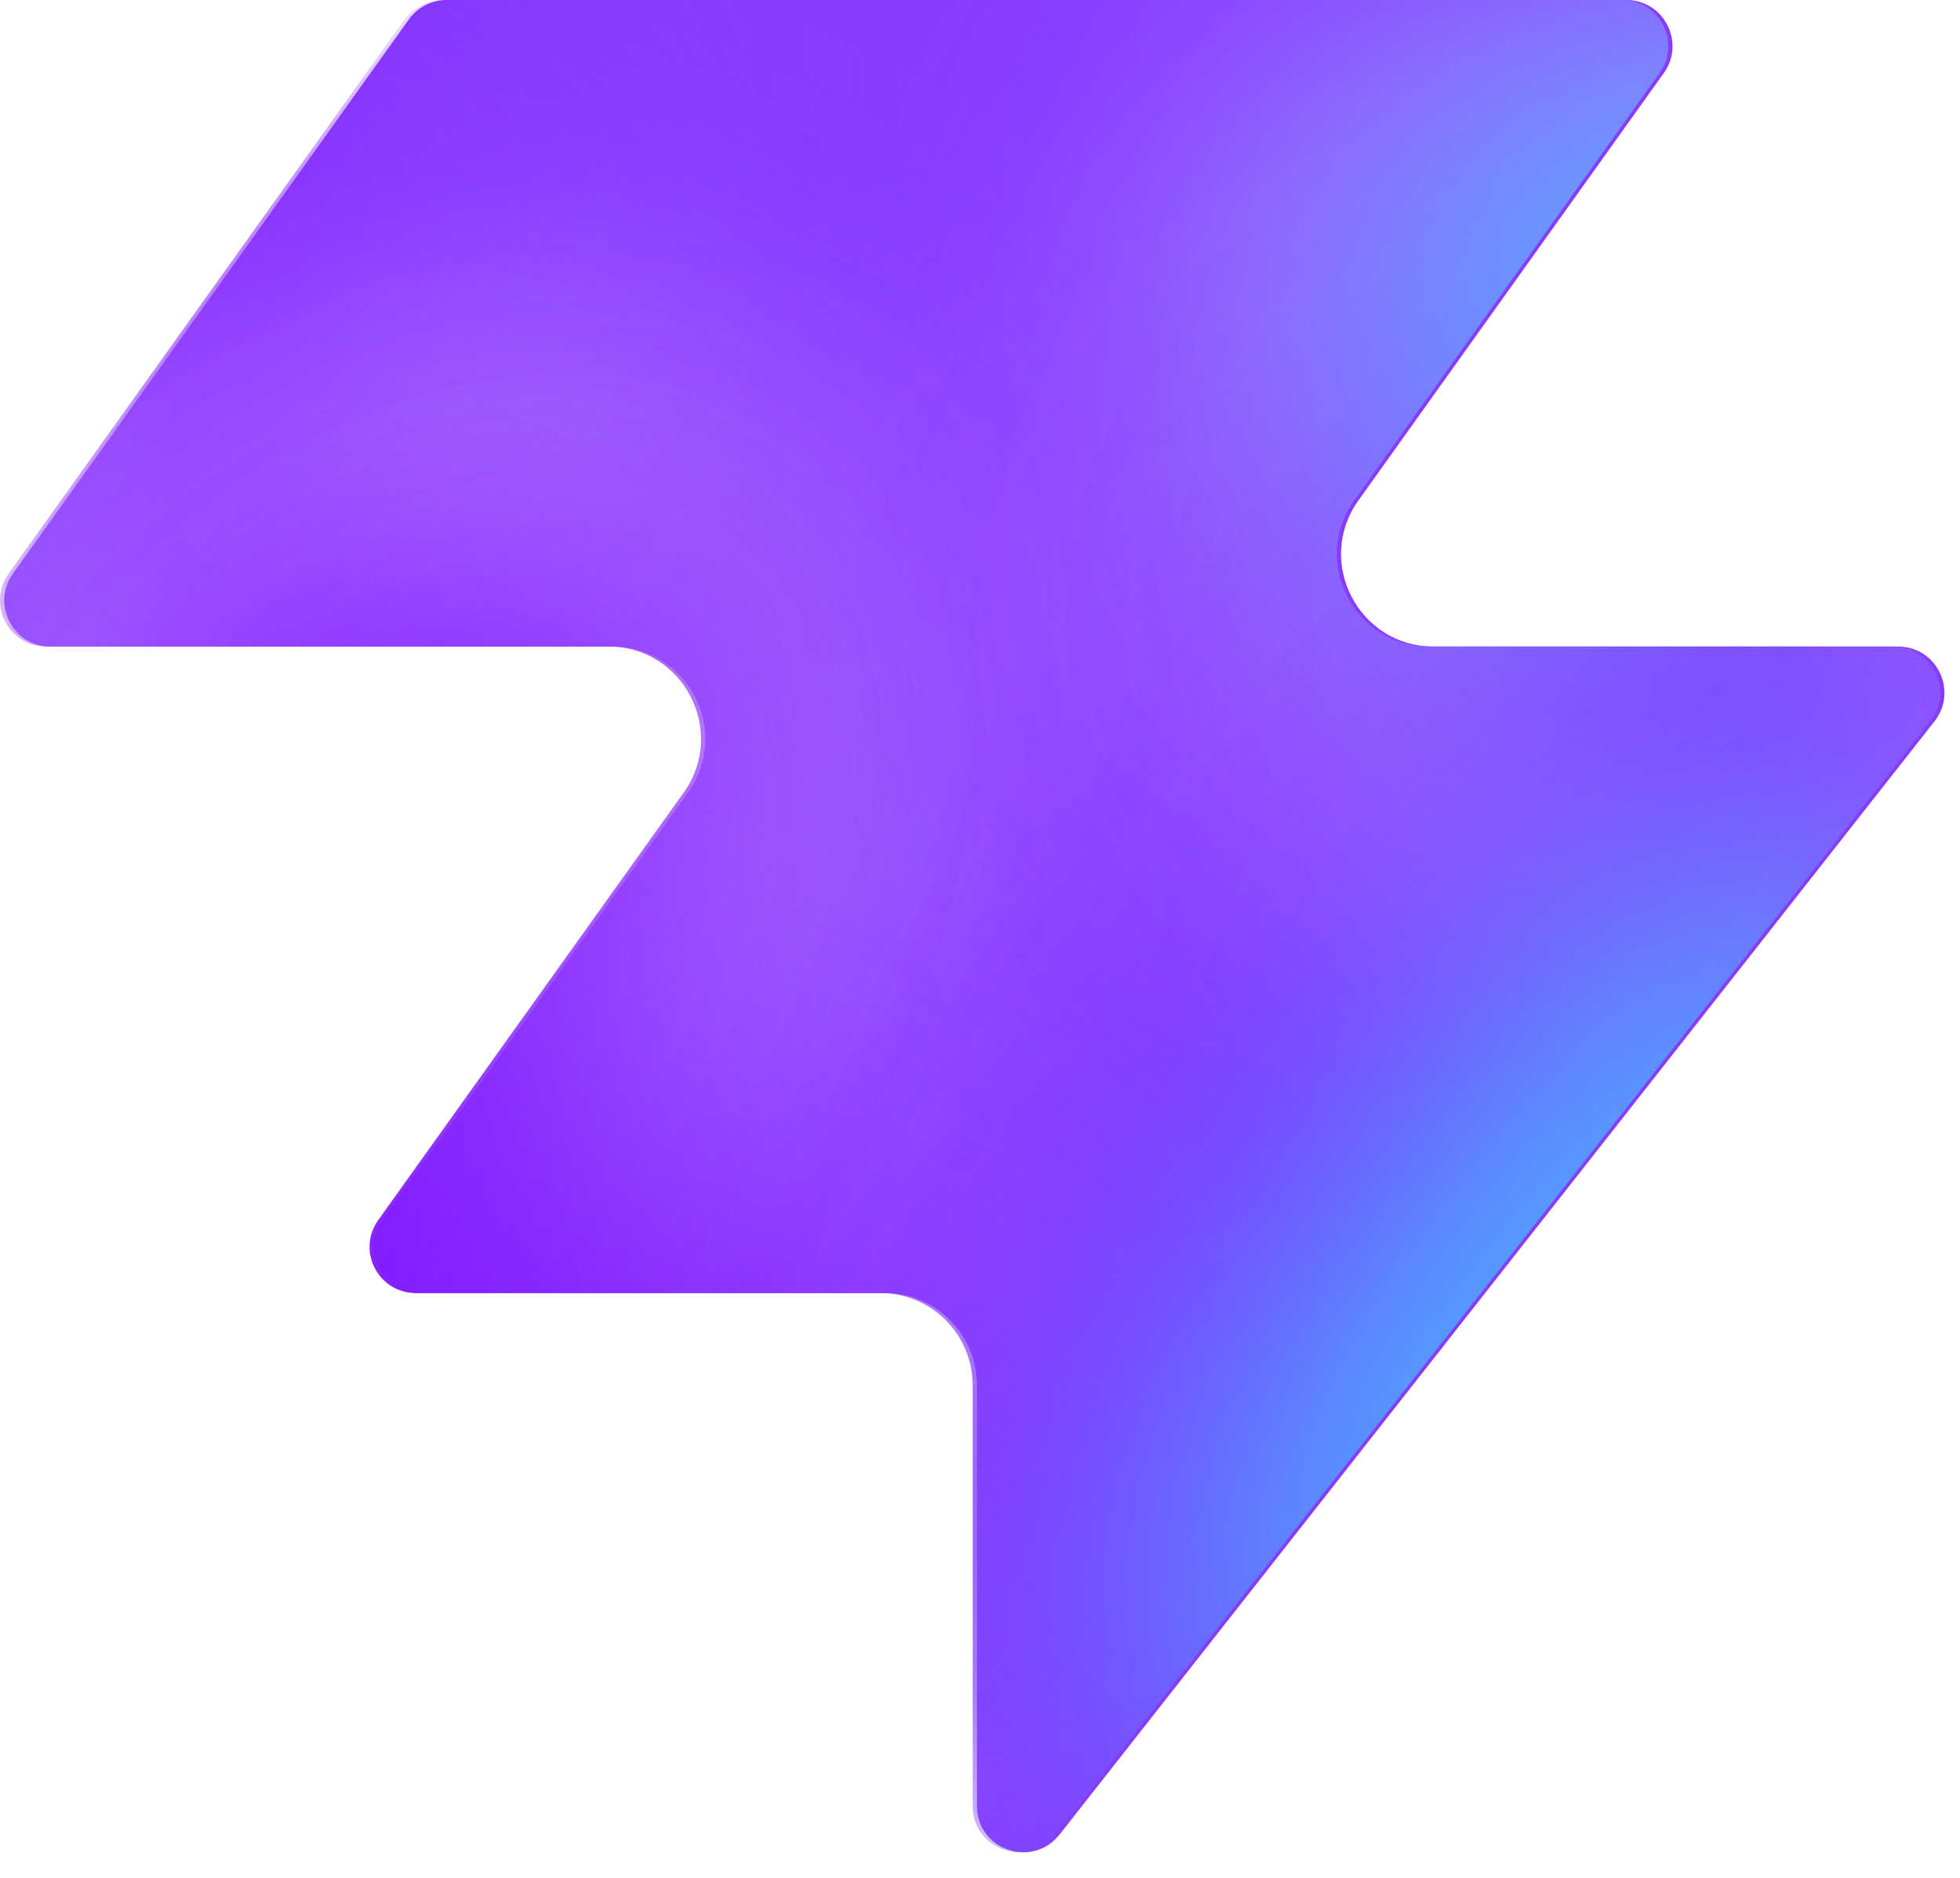
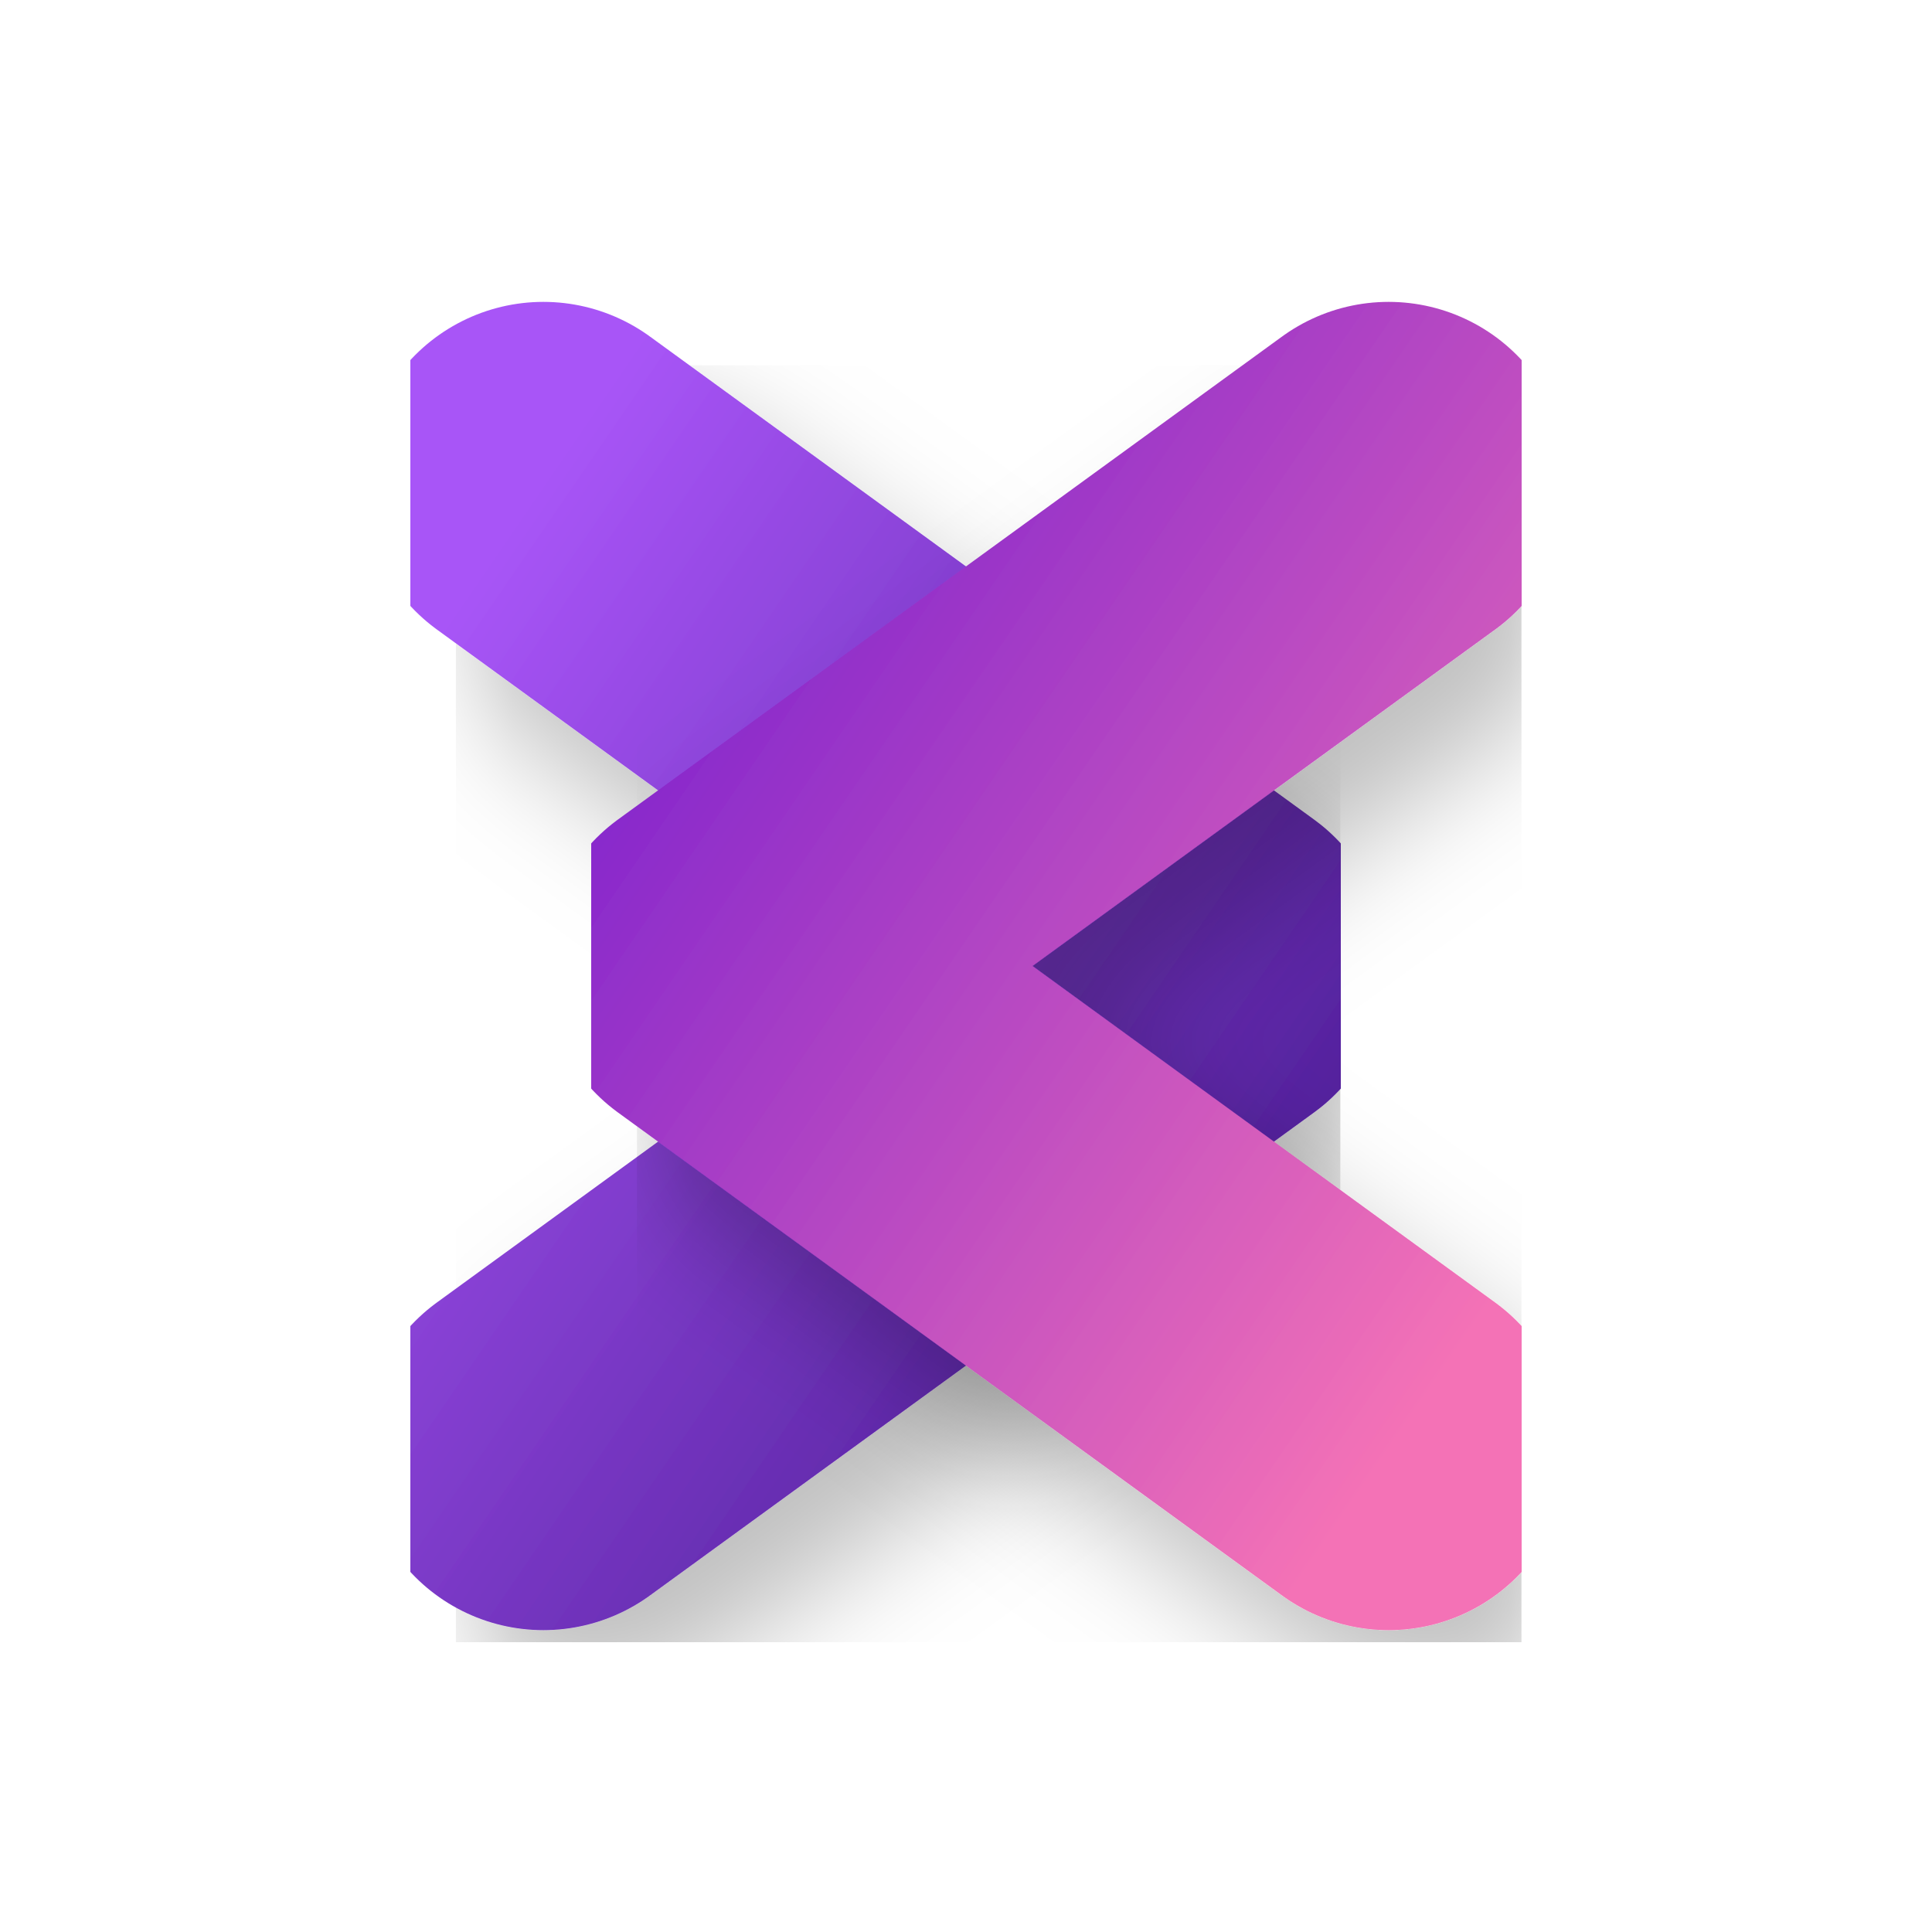
- <svg xmlns="http://www.w3.org/2000/svg" width="48" height="46" fill="none" viewBox="0 0 48 46">
-   <path fill="#863bff" d="M25.946 44.938c-.664.845-2.021.375-2.021-.698V33.937a2.26 2.26 0 0 0-2.262-2.262H10.287c-.92 0-1.456-1.04-.92-1.788l7.48-10.471c1.07-1.497 0-3.578-1.842-3.578H1.237c-.92 0-1.456-1.04-.92-1.788L10.013.474c.214-.297.556-.474.92-.474h28.894c.92 0 1.456 1.04.92 1.788l-7.48 10.471c-1.07 1.498 0 3.579 1.842 3.579h11.377c.943 0 1.473 1.088.89 1.83L25.947 44.94z" style="fill:#863bff;fill:color(display-p3 .525 .23 1);fill-opacity:1" />
-   <mask id="a" width="48" height="46" x="0" y="0" maskUnits="userSpaceOnUse" style="mask-type:alpha">
-     <path fill="#000" d="M25.842 44.938c-.664.844-2.021.375-2.021-.698V33.937a2.26 2.26 0 0 0-2.262-2.262H10.183c-.92 0-1.456-1.04-.92-1.788l7.48-10.471c1.07-1.498 0-3.579-1.842-3.579H1.133c-.92 0-1.456-1.04-.92-1.787L9.91.473c.214-.297.556-.474.92-.474h28.894c.92 0 1.456 1.04.92 1.788l-7.48 10.471c-1.07 1.498 0 3.578 1.842 3.578h11.377c.943 0 1.473 1.088.89 1.832L25.843 44.94z" style="fill:#000;fill-opacity:1" />
-   </mask>
-   <g mask="url(#a)">
-     <g filter="url(#b)">
-       <ellipse cx="5.508" cy="14.704" fill="#ede6ff" rx="5.508" ry="14.704" style="fill:#ede6ff;fill:color(display-p3 .927 .903 1);fill-opacity:1" transform="matrix(.00324 1 1 -.00324 -4.47 31.516)" />
-     </g>
-     <g filter="url(#c)">
-       <ellipse cx="10.399" cy="29.851" fill="#ede6ff" rx="10.399" ry="29.851" style="fill:#ede6ff;fill:color(display-p3 .927 .903 1);fill-opacity:1" transform="matrix(.00324 1 1 -.00324 -39.328 7.883)" />
-     </g>
-     <g filter="url(#d)">
-       <ellipse cx="5.508" cy="30.487" fill="#7e14ff" rx="5.508" ry="30.487" style="fill:#7e14ff;fill:color(display-p3 .492 .077 1);fill-opacity:1" transform="rotate(89.814 -25.913 -14.639)scale(1 -1)" />
-     </g>
-     <g filter="url(#e)">
-       <ellipse cx="5.508" cy="30.599" fill="#7e14ff" rx="5.508" ry="30.599" style="fill:#7e14ff;fill:color(display-p3 .492 .077 1);fill-opacity:1" transform="rotate(89.814 -32.644 -3.334)scale(1 -1)" />
-     </g>
-     <g filter="url(#f)">
-       <ellipse cx="5.508" cy="30.599" fill="#7e14ff" rx="5.508" ry="30.599" style="fill:#7e14ff;fill:color(display-p3 .492 .077 1);fill-opacity:1" transform="matrix(.00324 1 1 -.00324 -34.34 30.47)" />
-     </g>
-     <g filter="url(#g)">
-       <ellipse cx="14.072" cy="22.078" fill="#ede6ff" rx="14.072" ry="22.078" style="fill:#ede6ff;fill:color(display-p3 .927 .903 1);fill-opacity:1" transform="rotate(93.35 24.506 48.493)scale(-1 1)" />
-     </g>
-     <g filter="url(#h)">
-       <ellipse cx="3.47" cy="21.501" fill="#7e14ff" rx="3.47" ry="21.501" style="fill:#7e14ff;fill:color(display-p3 .492 .077 1);fill-opacity:1" transform="rotate(89.009 28.708 47.59)scale(-1 1)" />
-     </g>
-     <g filter="url(#i)">
-       <ellipse cx="3.47" cy="21.501" fill="#7e14ff" rx="3.47" ry="21.501" style="fill:#7e14ff;fill:color(display-p3 .492 .077 1);fill-opacity:1" transform="rotate(89.009 28.708 47.59)scale(-1 1)" />
-     </g>
-     <g filter="url(#j)">
-       <ellipse cx=".387" cy="8.972" fill="#7e14ff" rx="4.407" ry="29.108" style="fill:#7e14ff;fill:color(display-p3 .492 .077 1);fill-opacity:1" transform="rotate(39.51 .387 8.972)" />
-     </g>
-     <g filter="url(#k)">
-       <ellipse cx="47.523" cy="-6.092" fill="#7e14ff" rx="4.407" ry="29.108" style="fill:#7e14ff;fill:color(display-p3 .492 .077 1);fill-opacity:1" transform="rotate(37.892 47.523 -6.092)" />
-     </g>
-     <g filter="url(#l)">
-       <ellipse cx="41.412" cy="6.333" fill="#47bfff" rx="5.971" ry="9.665" style="fill:#47bfff;fill:color(display-p3 .28 .748 1);fill-opacity:1" transform="rotate(37.892 41.412 6.333)" />
-     </g>
-     <g filter="url(#m)">
-       <ellipse cx="-1.879" cy="38.332" fill="#7e14ff" rx="4.407" ry="29.108" style="fill:#7e14ff;fill:color(display-p3 .492 .077 1);fill-opacity:1" transform="rotate(37.892 -1.88 38.332)" />
-     </g>
-     <g filter="url(#n)">
-       <ellipse cx="-1.879" cy="38.332" fill="#7e14ff" rx="4.407" ry="29.108" style="fill:#7e14ff;fill:color(display-p3 .492 .077 1);fill-opacity:1" transform="rotate(37.892 -1.88 38.332)" />
-     </g>
-     <g filter="url(#o)">
-       <ellipse cx="35.651" cy="29.907" fill="#7e14ff" rx="4.407" ry="29.108" style="fill:#7e14ff;fill:color(display-p3 .492 .077 1);fill-opacity:1" transform="rotate(37.892 35.651 29.907)" />
-     </g>
-     <g filter="url(#p)">
-       <ellipse cx="38.418" cy="32.4" fill="#47bfff" rx="5.971" ry="15.297" style="fill:#47bfff;fill:color(display-p3 .28 .748 1);fill-opacity:1" transform="rotate(37.892 38.418 32.4)" />
-     </g>
-   </g>
+ <svg xmlns="http://www.w3.org/2000/svg" viewBox="0 0 128 128" fill="none">
  <defs>
-     <filter id="b" width="60.045" height="41.654" x="-19.77" y="16.149" color-interpolation-filters="sRGB" filterUnits="userSpaceOnUse">
-       <feFlood flood-opacity="0" result="BackgroundImageFix" />
-       <feBlend in="SourceGraphic" in2="BackgroundImageFix" result="shape" />
-       <feGaussianBlur result="effect1_foregroundBlur_2002_17158" stdDeviation="7.659" />
-     </filter>
-     <filter id="c" width="90.34" height="51.437" x="-54.613" y="-7.533" color-interpolation-filters="sRGB" filterUnits="userSpaceOnUse">
-       <feFlood flood-opacity="0" result="BackgroundImageFix" />
-       <feBlend in="SourceGraphic" in2="BackgroundImageFix" result="shape" />
-       <feGaussianBlur result="effect1_foregroundBlur_2002_17158" stdDeviation="7.659" />
-     </filter>
-     <filter id="d" width="79.355" height="29.4" x="-49.64" y="2.03" color-interpolation-filters="sRGB" filterUnits="userSpaceOnUse">
-       <feFlood flood-opacity="0" result="BackgroundImageFix" />
-       <feBlend in="SourceGraphic" in2="BackgroundImageFix" result="shape" />
-       <feGaussianBlur result="effect1_foregroundBlur_2002_17158" stdDeviation="4.596" />
-     </filter>
-     <filter id="e" width="79.579" height="29.4" x="-45.045" y="20.029" color-interpolation-filters="sRGB" filterUnits="userSpaceOnUse">
-       <feFlood flood-opacity="0" result="BackgroundImageFix" />
-       <feBlend in="SourceGraphic" in2="BackgroundImageFix" result="shape" />
-       <feGaussianBlur result="effect1_foregroundBlur_2002_17158" stdDeviation="4.596" />
-     </filter>
-     <filter id="f" width="79.579" height="29.4" x="-43.513" y="21.178" color-interpolation-filters="sRGB" filterUnits="userSpaceOnUse">
-       <feFlood flood-opacity="0" result="BackgroundImageFix" />
-       <feBlend in="SourceGraphic" in2="BackgroundImageFix" result="shape" />
-       <feGaussianBlur result="effect1_foregroundBlur_2002_17158" stdDeviation="4.596" />
-     </filter>
-     <filter id="g" width="74.749" height="58.852" x="15.756" y="-17.901" color-interpolation-filters="sRGB" filterUnits="userSpaceOnUse">
-       <feFlood flood-opacity="0" result="BackgroundImageFix" />
-       <feBlend in="SourceGraphic" in2="BackgroundImageFix" result="shape" />
-       <feGaussianBlur result="effect1_foregroundBlur_2002_17158" stdDeviation="7.659" />
-     </filter>
-     <filter id="h" width="61.377" height="25.362" x="23.548" y="2.284" color-interpolation-filters="sRGB" filterUnits="userSpaceOnUse">
-       <feFlood flood-opacity="0" result="BackgroundImageFix" />
-       <feBlend in="SourceGraphic" in2="BackgroundImageFix" result="shape" />
-       <feGaussianBlur result="effect1_foregroundBlur_2002_17158" stdDeviation="4.596" />
-     </filter>
-     <filter id="i" width="61.377" height="25.362" x="23.548" y="2.284" color-interpolation-filters="sRGB" filterUnits="userSpaceOnUse">
-       <feFlood flood-opacity="0" result="BackgroundImageFix" />
-       <feBlend in="SourceGraphic" in2="BackgroundImageFix" result="shape" />
-       <feGaussianBlur result="effect1_foregroundBlur_2002_17158" stdDeviation="4.596" />
-     </filter>
-     <filter id="j" width="56.045" height="63.649" x="-27.636" y="-22.853" color-interpolation-filters="sRGB" filterUnits="userSpaceOnUse">
-       <feFlood flood-opacity="0" result="BackgroundImageFix" />
-       <feBlend in="SourceGraphic" in2="BackgroundImageFix" result="shape" />
-       <feGaussianBlur result="effect1_foregroundBlur_2002_17158" stdDeviation="4.596" />
-     </filter>
-     <filter id="k" width="54.814" height="64.646" x="20.116" y="-38.415" color-interpolation-filters="sRGB" filterUnits="userSpaceOnUse">
-       <feFlood flood-opacity="0" result="BackgroundImageFix" />
-       <feBlend in="SourceGraphic" in2="BackgroundImageFix" result="shape" />
-       <feGaussianBlur result="effect1_foregroundBlur_2002_17158" stdDeviation="4.596" />
-     </filter>
-     <filter id="l" width="33.541" height="35.313" x="24.641" y="-11.323" color-interpolation-filters="sRGB" filterUnits="userSpaceOnUse">
-       <feFlood flood-opacity="0" result="BackgroundImageFix" />
-       <feBlend in="SourceGraphic" in2="BackgroundImageFix" result="shape" />
-       <feGaussianBlur result="effect1_foregroundBlur_2002_17158" stdDeviation="4.596" />
-     </filter>
-     <filter id="m" width="54.814" height="64.646" x="-29.286" y="6.009" color-interpolation-filters="sRGB" filterUnits="userSpaceOnUse">
-       <feFlood flood-opacity="0" result="BackgroundImageFix" />
-       <feBlend in="SourceGraphic" in2="BackgroundImageFix" result="shape" />
-       <feGaussianBlur result="effect1_foregroundBlur_2002_17158" stdDeviation="4.596" />
-     </filter>
-     <filter id="n" width="54.814" height="64.646" x="-29.286" y="6.009" color-interpolation-filters="sRGB" filterUnits="userSpaceOnUse">
-       <feFlood flood-opacity="0" result="BackgroundImageFix" />
-       <feBlend in="SourceGraphic" in2="BackgroundImageFix" result="shape" />
-       <feGaussianBlur result="effect1_foregroundBlur_2002_17158" stdDeviation="4.596" />
-     </filter>
-     <filter id="o" width="54.814" height="64.646" x="8.244" y="-2.416" color-interpolation-filters="sRGB" filterUnits="userSpaceOnUse">
-       <feFlood flood-opacity="0" result="BackgroundImageFix" />
-       <feBlend in="SourceGraphic" in2="BackgroundImageFix" result="shape" />
-       <feGaussianBlur result="effect1_foregroundBlur_2002_17158" stdDeviation="4.596" />
-     </filter>
-     <filter id="p" width="39.409" height="43.623" x="18.713" y="10.588" color-interpolation-filters="sRGB" filterUnits="userSpaceOnUse">
-       <feFlood flood-opacity="0" result="BackgroundImageFix" />
-       <feBlend in="SourceGraphic" in2="BackgroundImageFix" result="shape" />
-       <feGaussianBlur result="effect1_foregroundBlur_2002_17158" stdDeviation="4.596" />
+     <linearGradient id="gradLeft" x1="0%" y1="0%" x2="100%" y2="100%">
+       <stop offset="0%" stop-color="#A855F7" />
+       <stop offset="100%" stop-color="#4C1D95" />
+     </linearGradient>
+     <linearGradient id="gradRight" x1="100%" y1="100%" x2="0%" y2="0%">
+       <stop offset="0%" stop-color="#F472B6" />
+       <stop offset="100%" stop-color="#7E22CE" />
+     </linearGradient>
+     <filter id="shadowLeft" x="-20%" y="-20%" width="140%" height="140%">
+       <feDropShadow dx="3" dy="5" stdDeviation="4" flood-color="#000000" flood-opacity="0.25" />
    </filter>
  </defs>
+   <path d="M 36 32 L 80 64 L 36 96" stroke="url(#gradLeft)" stroke-width="24" stroke-linecap="round" stroke-linejoin="round" filter="url(#shadowLeft)" />
+   <path d="M 92 32 L 48 64 L 92 96" stroke="url(#gradRight)" stroke-width="24" stroke-linecap="round" stroke-linejoin="round" filter="url(#shadowLeft)" />
</svg>
